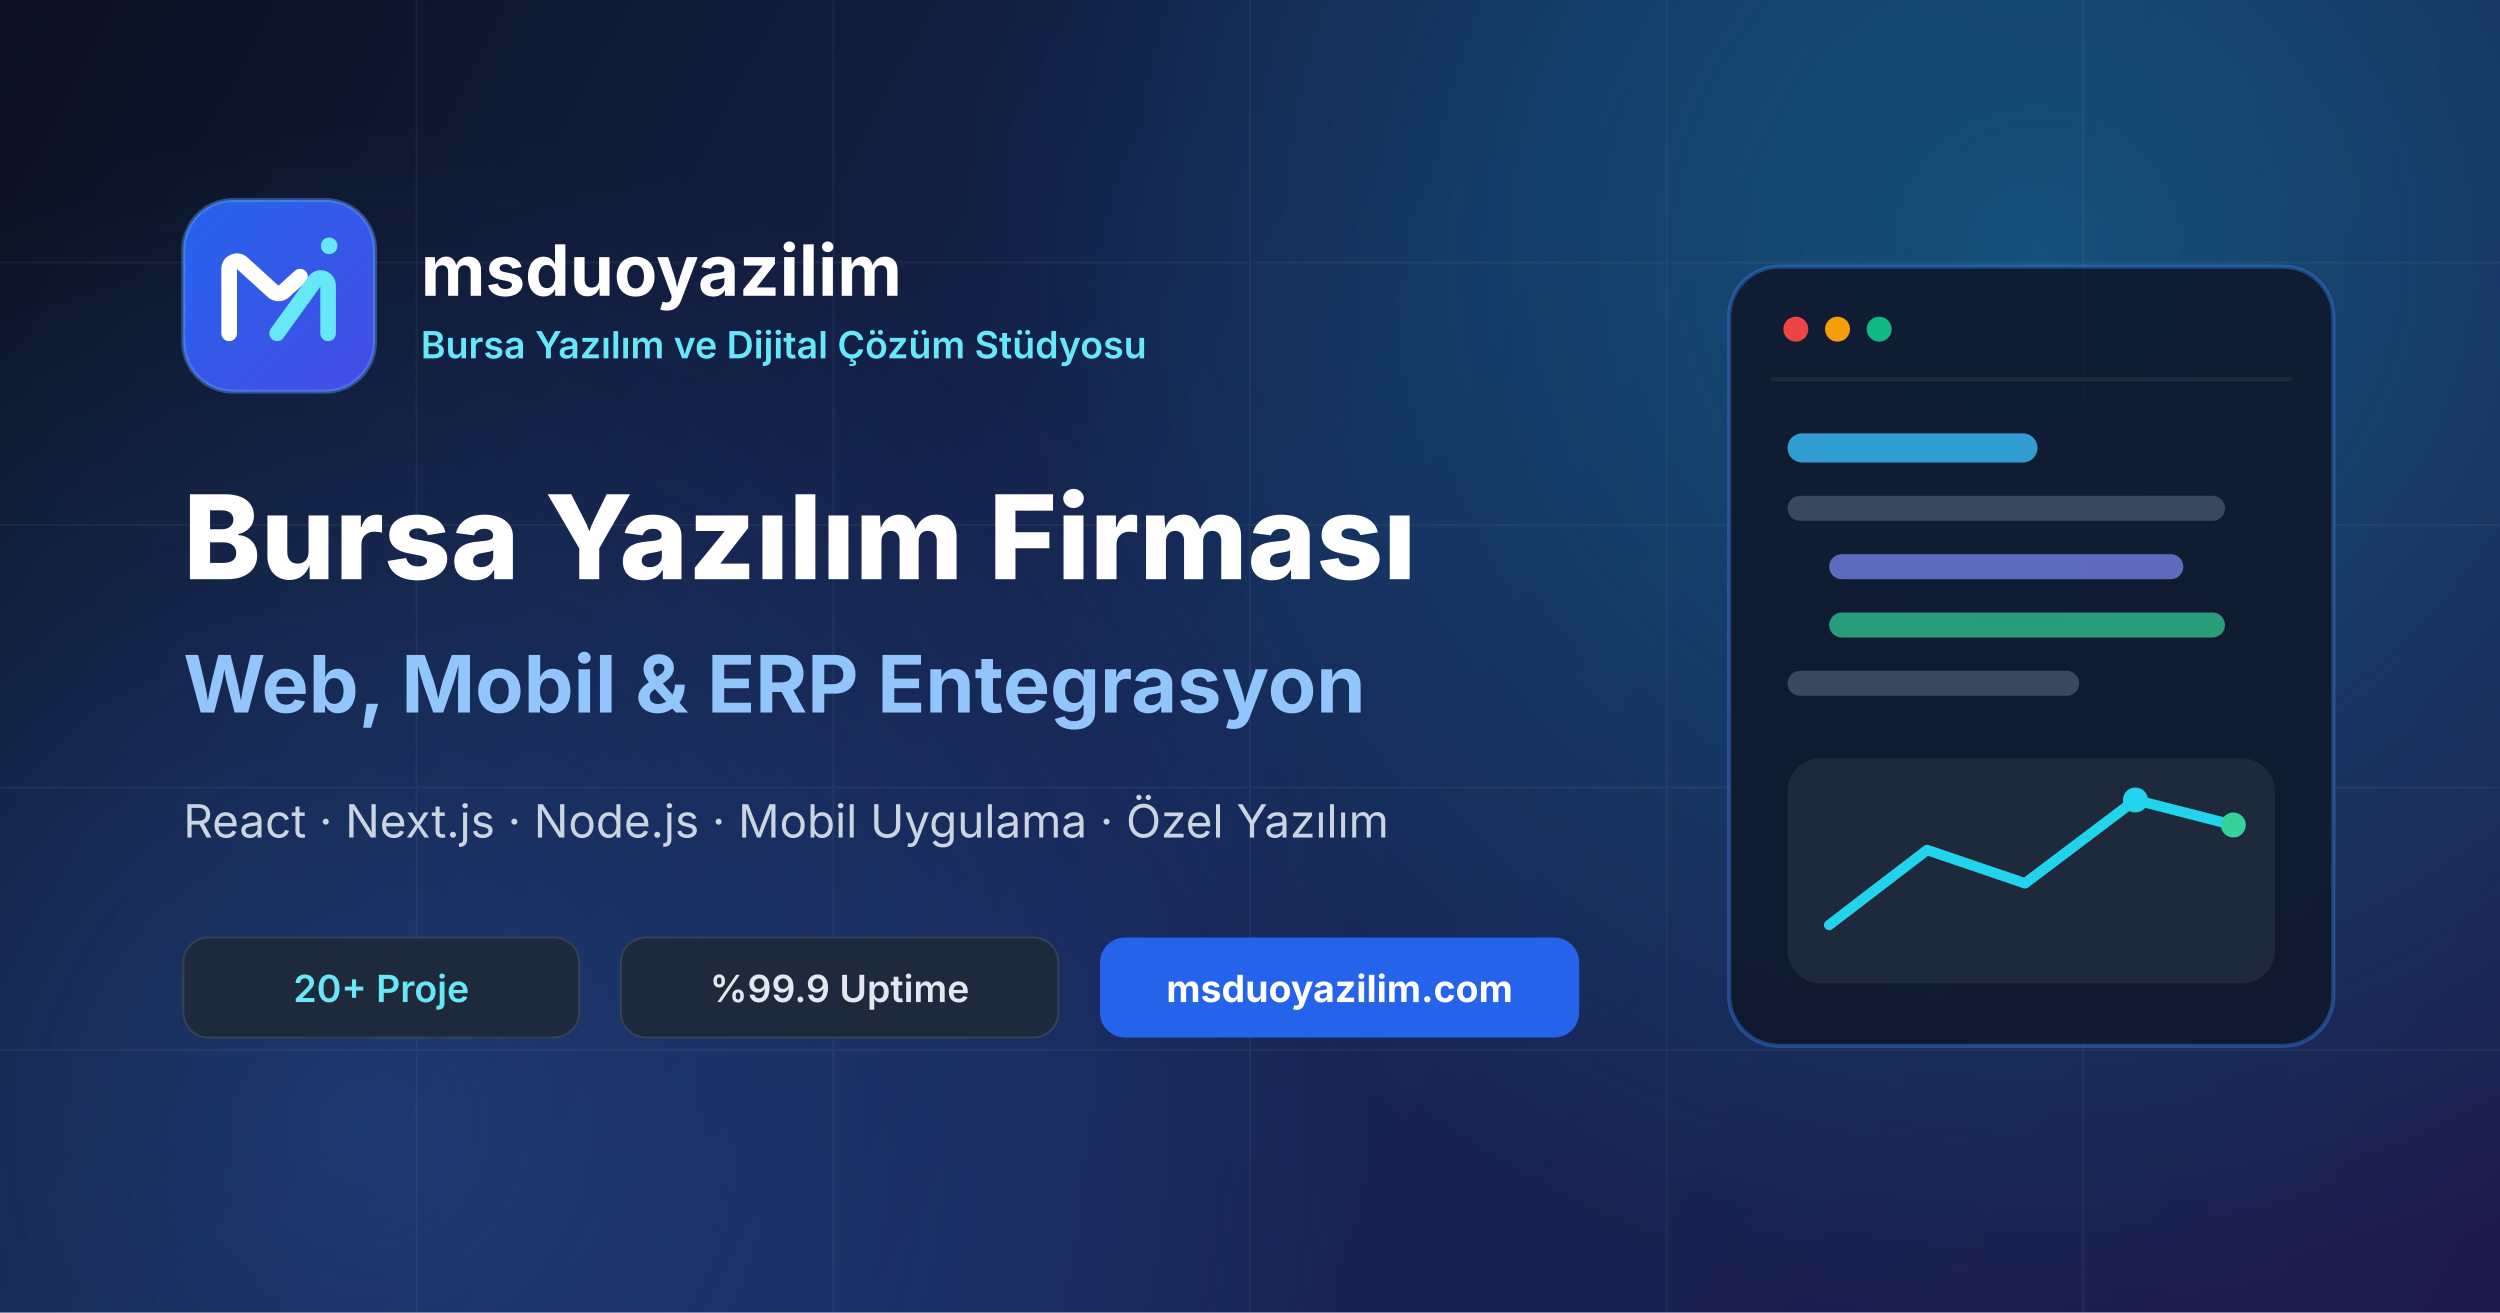
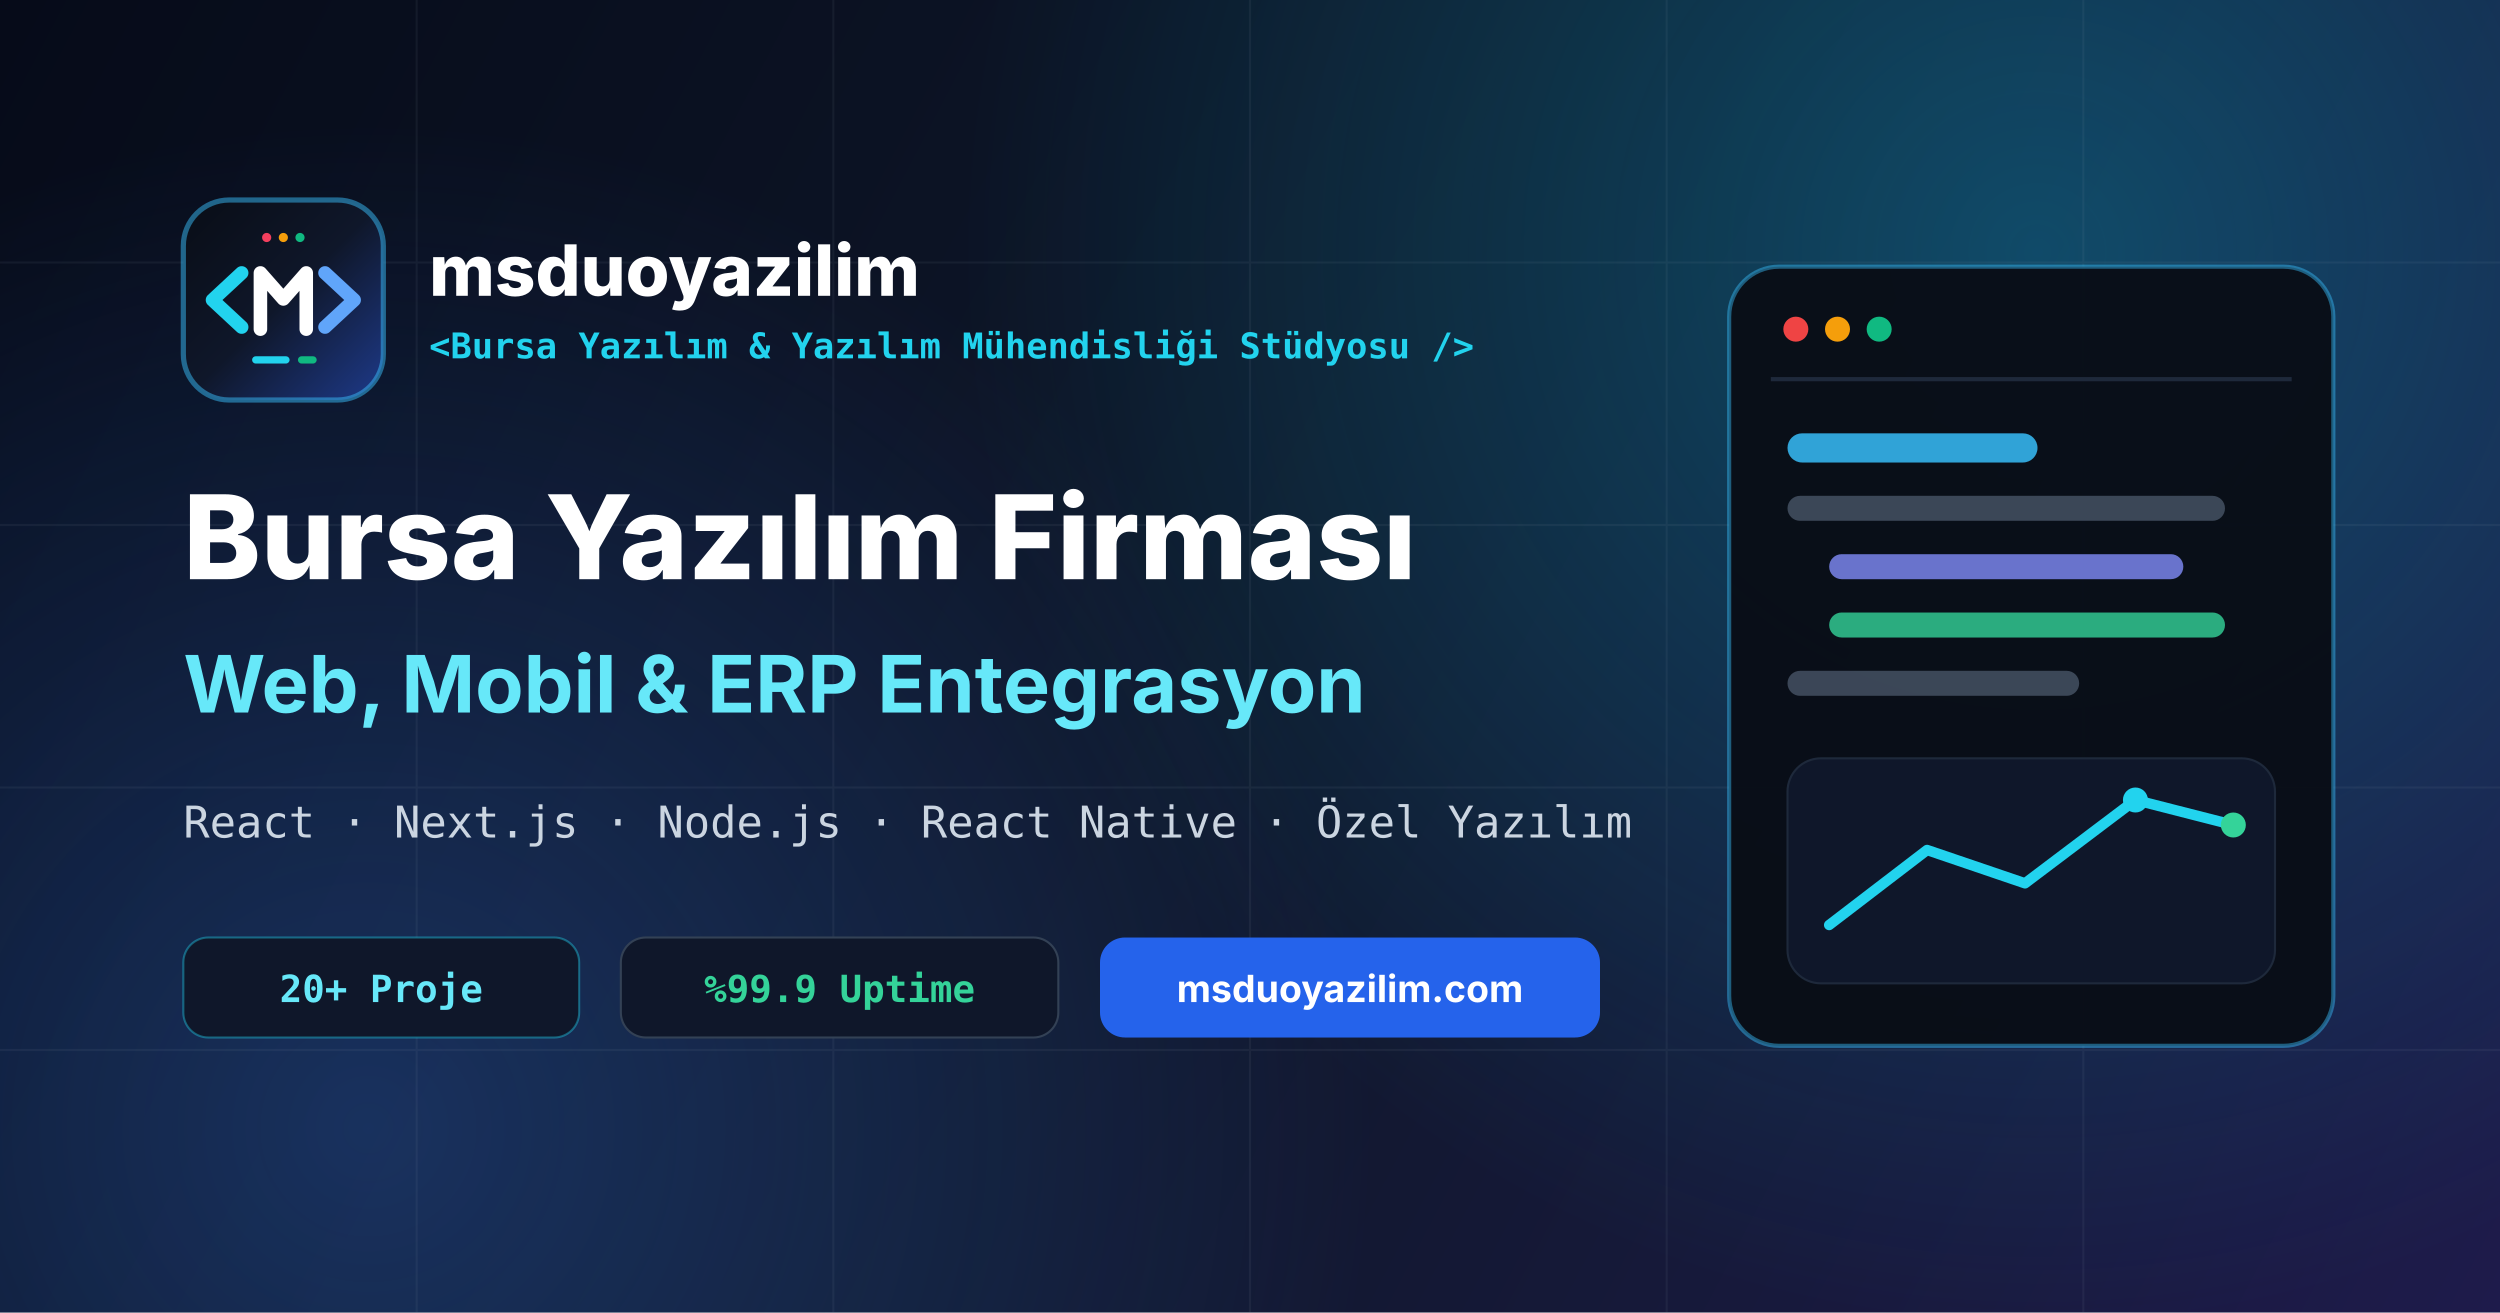
<svg xmlns="http://www.w3.org/2000/svg" width="1200" height="630" viewBox="0 0 1200 630" fill="none">
  <defs>
    <linearGradient id="ogBg" x1="0" y1="0" x2="1200" y2="630" gradientUnits="userSpaceOnUse">
-       <stop offset="0%" stop-color="#0B1120" />
-       <stop offset="50%" stop-color="#172554" />
+       <stop offset="0%" stop-color="#060B19" />
+       <stop offset="50%" stop-color="#0F172A" />
      <stop offset="100%" stop-color="#1E1B4B" />
    </linearGradient>
    <radialGradient id="ogGlow1" cx="0" cy="0" r="1" gradientUnits="userSpaceOnUse" gradientTransform="translate(980 120) rotate(135) scale(520)">
      <stop offset="0%" stop-color="#06B6D4" stop-opacity="0.32" />
      <stop offset="100%" stop-color="#06B6D4" stop-opacity="0" />
    </radialGradient>
    <radialGradient id="ogGlow2" cx="0" cy="0" r="1" gradientUnits="userSpaceOnUse" gradientTransform="translate(180 540) rotate(45) scale(480)">
      <stop offset="0%" stop-color="#3B82F6" stop-opacity="0.28" />
      <stop offset="100%" stop-color="#3B82F6" stop-opacity="0" />
    </radialGradient>
-     <linearGradient id="ogBadge" x1="0" y1="0" x2="120" y2="120" gradientUnits="userSpaceOnUse">
-       <stop offset="0%" stop-color="#2563EB" />
-       <stop offset="100%" stop-color="#4F46E5" />
+     <linearGradient id="ogBadge" x1="0" y1="0" x2="96" y2="96" gradientUnits="userSpaceOnUse">
+       <stop offset="0%" stop-color="#090D16" />
+       <stop offset="50%" stop-color="#0F172A" />
+       <stop offset="100%" stop-color="#1E3A8A" />
    </linearGradient>
  </defs>
  <rect width="1200" height="630" fill="url(#ogBg)" />
  <rect width="1200" height="630" fill="url(#ogGlow1)" />
  <rect width="1200" height="630" fill="url(#ogGlow2)" />
  <g opacity="0.08" stroke="#94A3B8" stroke-width="1">
    <line x1="0" y1="126" x2="1200" y2="126" />
    <line x1="0" y1="252" x2="1200" y2="252" />
    <line x1="0" y1="378" x2="1200" y2="378" />
    <line x1="0" y1="504" x2="1200" y2="504" />
    <line x1="200" y1="0" x2="200" y2="630" />
    <line x1="400" y1="0" x2="400" y2="630" />
    <line x1="600" y1="0" x2="600" y2="630" />
    <line x1="800" y1="0" x2="800" y2="630" />
    <line x1="1000" y1="0" x2="1000" y2="630" />
  </g>
  <g transform="translate(88, 96)">
-     <rect width="92" height="92" rx="24" fill="url(#ogBadge)" stroke="#60A5FA" stroke-opacity="0.4" stroke-width="2" />
-     <circle cx="70" cy="22" r="4" fill="#67E8F9" />
-     <path d="M22 64V33C22 29.8 25.8 28.2 28.2 30.3L43 43.8C44.5 45.2 46.8 45.2 48.3 43.8L56 36.8" stroke="#FFFFFF" stroke-width="7.5" stroke-linecap="round" stroke-linejoin="round" />
-     <path d="M45 64L63 39C65.2 36 69.5 37.6 69.5 41.3V64" stroke="#67E8F9" stroke-width="7.5" stroke-linecap="round" stroke-linejoin="round" />
-     <text x="114" y="46" font-family="Inter, Segoe UI, Arial, sans-serif" font-size="34" font-weight="700" fill="#FFFFFF">msduoyazilim</text>
-     <text x="114" y="76" font-family="Inter, Segoe UI, Arial, sans-serif" font-size="18" font-weight="600" fill="#67E8F9">Bursa Yazılım ve Dijital Çözüm Stüdyosu</text>
+     <rect width="96" height="96" rx="22" fill="url(#ogBadge)" stroke="#38BDF8" stroke-opacity="0.5" stroke-width="2.5" />
+     <circle cx="40" cy="18" r="2.2" fill="#F43F5E" />
+     <circle cx="48" cy="18" r="2.2" fill="#F59E0B" />
+     <circle cx="56" cy="18" r="2.2" fill="#10B981" />
+     <path d="M28 35L14 48L28 61" stroke="#22D3EE" stroke-width="6.5" stroke-linecap="round" stroke-linejoin="round" />
+     <path d="M37 62V35L48 47.5L59 35V62" stroke="#FFFFFF" stroke-width="6.5" stroke-linecap="round" stroke-linejoin="round" />
+     <path d="M68 35L82 48L68 61" stroke="#60A5FA" stroke-width="6.5" stroke-linecap="round" stroke-linejoin="round" />
+     <rect x="33" y="75" width="18" height="3.5" rx="1.75" fill="#22D3EE" />
+     <rect x="55" y="75" width="9" height="3.5" rx="1.75" fill="#10B981" />
+     <text x="118" y="46" font-family="Inter, Segoe UI, Arial, sans-serif" font-size="34" font-weight="800" fill="#FFFFFF">msduoyazilim</text>
+     <text x="118" y="76" font-family="Consolas, monospace" font-size="17" font-weight="600" fill="#22D3EE">&lt;Bursa Yazılım &amp; Yazılım Mühendisliği Stüdyosu /&gt;</text>
    <text x="0" y="182" font-family="Inter, Segoe UI, Arial, sans-serif" font-size="56" font-weight="800" fill="#FFFFFF">Bursa Yazılım Firması</text>
-     <text x="0" y="246" font-family="Inter, Segoe UI, Arial, sans-serif" font-size="38" font-weight="700" fill="#93C5FD">Web, Mobil &amp; ERP Entegrasyon</text>
-     <text x="0" y="306" font-family="Inter, Segoe UI, Arial, sans-serif" font-size="22" fill="#CBD5E1">React · Next.js · Node.js · Mobil Uygulama · Özel Yazılım</text>
+     <text x="0" y="246" font-family="Inter, Segoe UI, Arial, sans-serif" font-size="38" font-weight="700" fill="#67E8F9">Web, Mobil &amp; ERP Entegrasyon</text>
+     <text x="0" y="306" font-family="Consolas, monospace" font-size="21" fill="#CBD5E1">React · Next.js · Node.js · React Native · Özel Yazılım</text>
    <g transform="translate(0, 354)">
-       <rect width="190" height="48" rx="12" fill="#1E293B" stroke="#334155" />
-       <text x="95" y="31" font-family="Inter, Segoe UI, Arial, sans-serif" font-size="18" font-weight="600" fill="#67E8F9" text-anchor="middle">20+ Proje</text>
-       <rect x="210" width="210" height="48" rx="12" fill="#1E293B" stroke="#334155" />
-       <text x="315" y="31" font-family="Inter, Segoe UI, Arial, sans-serif" font-size="18" font-weight="600" fill="#E2E8F0" text-anchor="middle">%99.9 Uptime</text>
-       <rect x="440" width="230" height="48" rx="12" fill="#2563EB" />
-       <text x="555" y="31" font-family="Inter, Segoe UI, Arial, sans-serif" font-size="18" font-weight="700" fill="#FFFFFF" text-anchor="middle">msduoyazilim.com</text>
+       <rect width="190" height="48" rx="12" fill="#0F172A" stroke="#22D3EE" stroke-opacity="0.4" />
+       <text x="95" y="31" font-family="Consolas, monospace" font-size="18" font-weight="700" fill="#67E8F9" text-anchor="middle">20+ Proje</text>
+       <rect x="210" width="210" height="48" rx="12" fill="#0F172A" stroke="#334155" />
+       <text x="315" y="31" font-family="Consolas, monospace" font-size="18" font-weight="700" fill="#34D399" text-anchor="middle">%99.9 Uptime</text>
+       <rect x="440" width="240" height="48" rx="12" fill="#2563EB" />
+       <text x="560" y="31" font-family="Inter, Segoe UI, Arial, sans-serif" font-size="18" font-weight="700" fill="#FFFFFF" text-anchor="middle">msduoyazilim.com</text>
    </g>
  </g>
  <g transform="translate(830, 128)">
-     <rect width="290" height="374" rx="24" fill="#0F172A" fill-opacity="0.88" stroke="#3B82F6" stroke-opacity="0.4" stroke-width="2" />
+     <rect width="290" height="374" rx="24" fill="#090D16" fill-opacity="0.95" stroke="#38BDF8" stroke-opacity="0.45" stroke-width="2" />
    <circle cx="32" cy="30" r="6" fill="#EF4444" />
    <circle cx="52" cy="30" r="6" fill="#F59E0B" />
    <circle cx="72" cy="30" r="6" fill="#10B981" />
    <line x1="20" y1="54" x2="270" y2="54" stroke="#1E293B" stroke-width="2" />
-     <rect x="28" y="80" width="120" height="14" rx="7" fill="#38BDF8" fill-opacity="0.8" />
-     <rect x="28" y="110" width="210" height="12" rx="6" fill="#64748B" fill-opacity="0.5" />
-     <rect x="48" y="138" width="170" height="12" rx="6" fill="#818CF8" fill-opacity="0.7" />
-     <rect x="48" y="166" width="190" height="12" rx="6" fill="#34D399" fill-opacity="0.7" />
-     <rect x="28" y="194" width="140" height="12" rx="6" fill="#64748B" fill-opacity="0.5" />
-     <rect x="28" y="236" width="234" height="108" rx="16" fill="#1E293B" />
+     <rect x="28" y="80" width="120" height="14" rx="7" fill="#38BDF8" fill-opacity="0.85" />
+     <rect x="28" y="110" width="210" height="12" rx="6" fill="#64748B" fill-opacity="0.55" />
+     <rect x="48" y="138" width="170" height="12" rx="6" fill="#818CF8" fill-opacity="0.8" />
+     <rect x="48" y="166" width="190" height="12" rx="6" fill="#34D399" fill-opacity="0.8" />
+     <rect x="28" y="194" width="140" height="12" rx="6" fill="#64748B" fill-opacity="0.55" />
+     <rect x="28" y="236" width="234" height="108" rx="16" fill="#0F172A" stroke="#1E293B" />
    <path d="M48 316 L95 280 L142 296 L195 256 L242 268" stroke="#22D3EE" stroke-width="5" stroke-linecap="round" stroke-linejoin="round" fill="none" />
    <circle cx="195" cy="256" r="6" fill="#22D3EE" />
    <circle cx="242" cy="268" r="6" fill="#34D399" />
  </g>
</svg>
